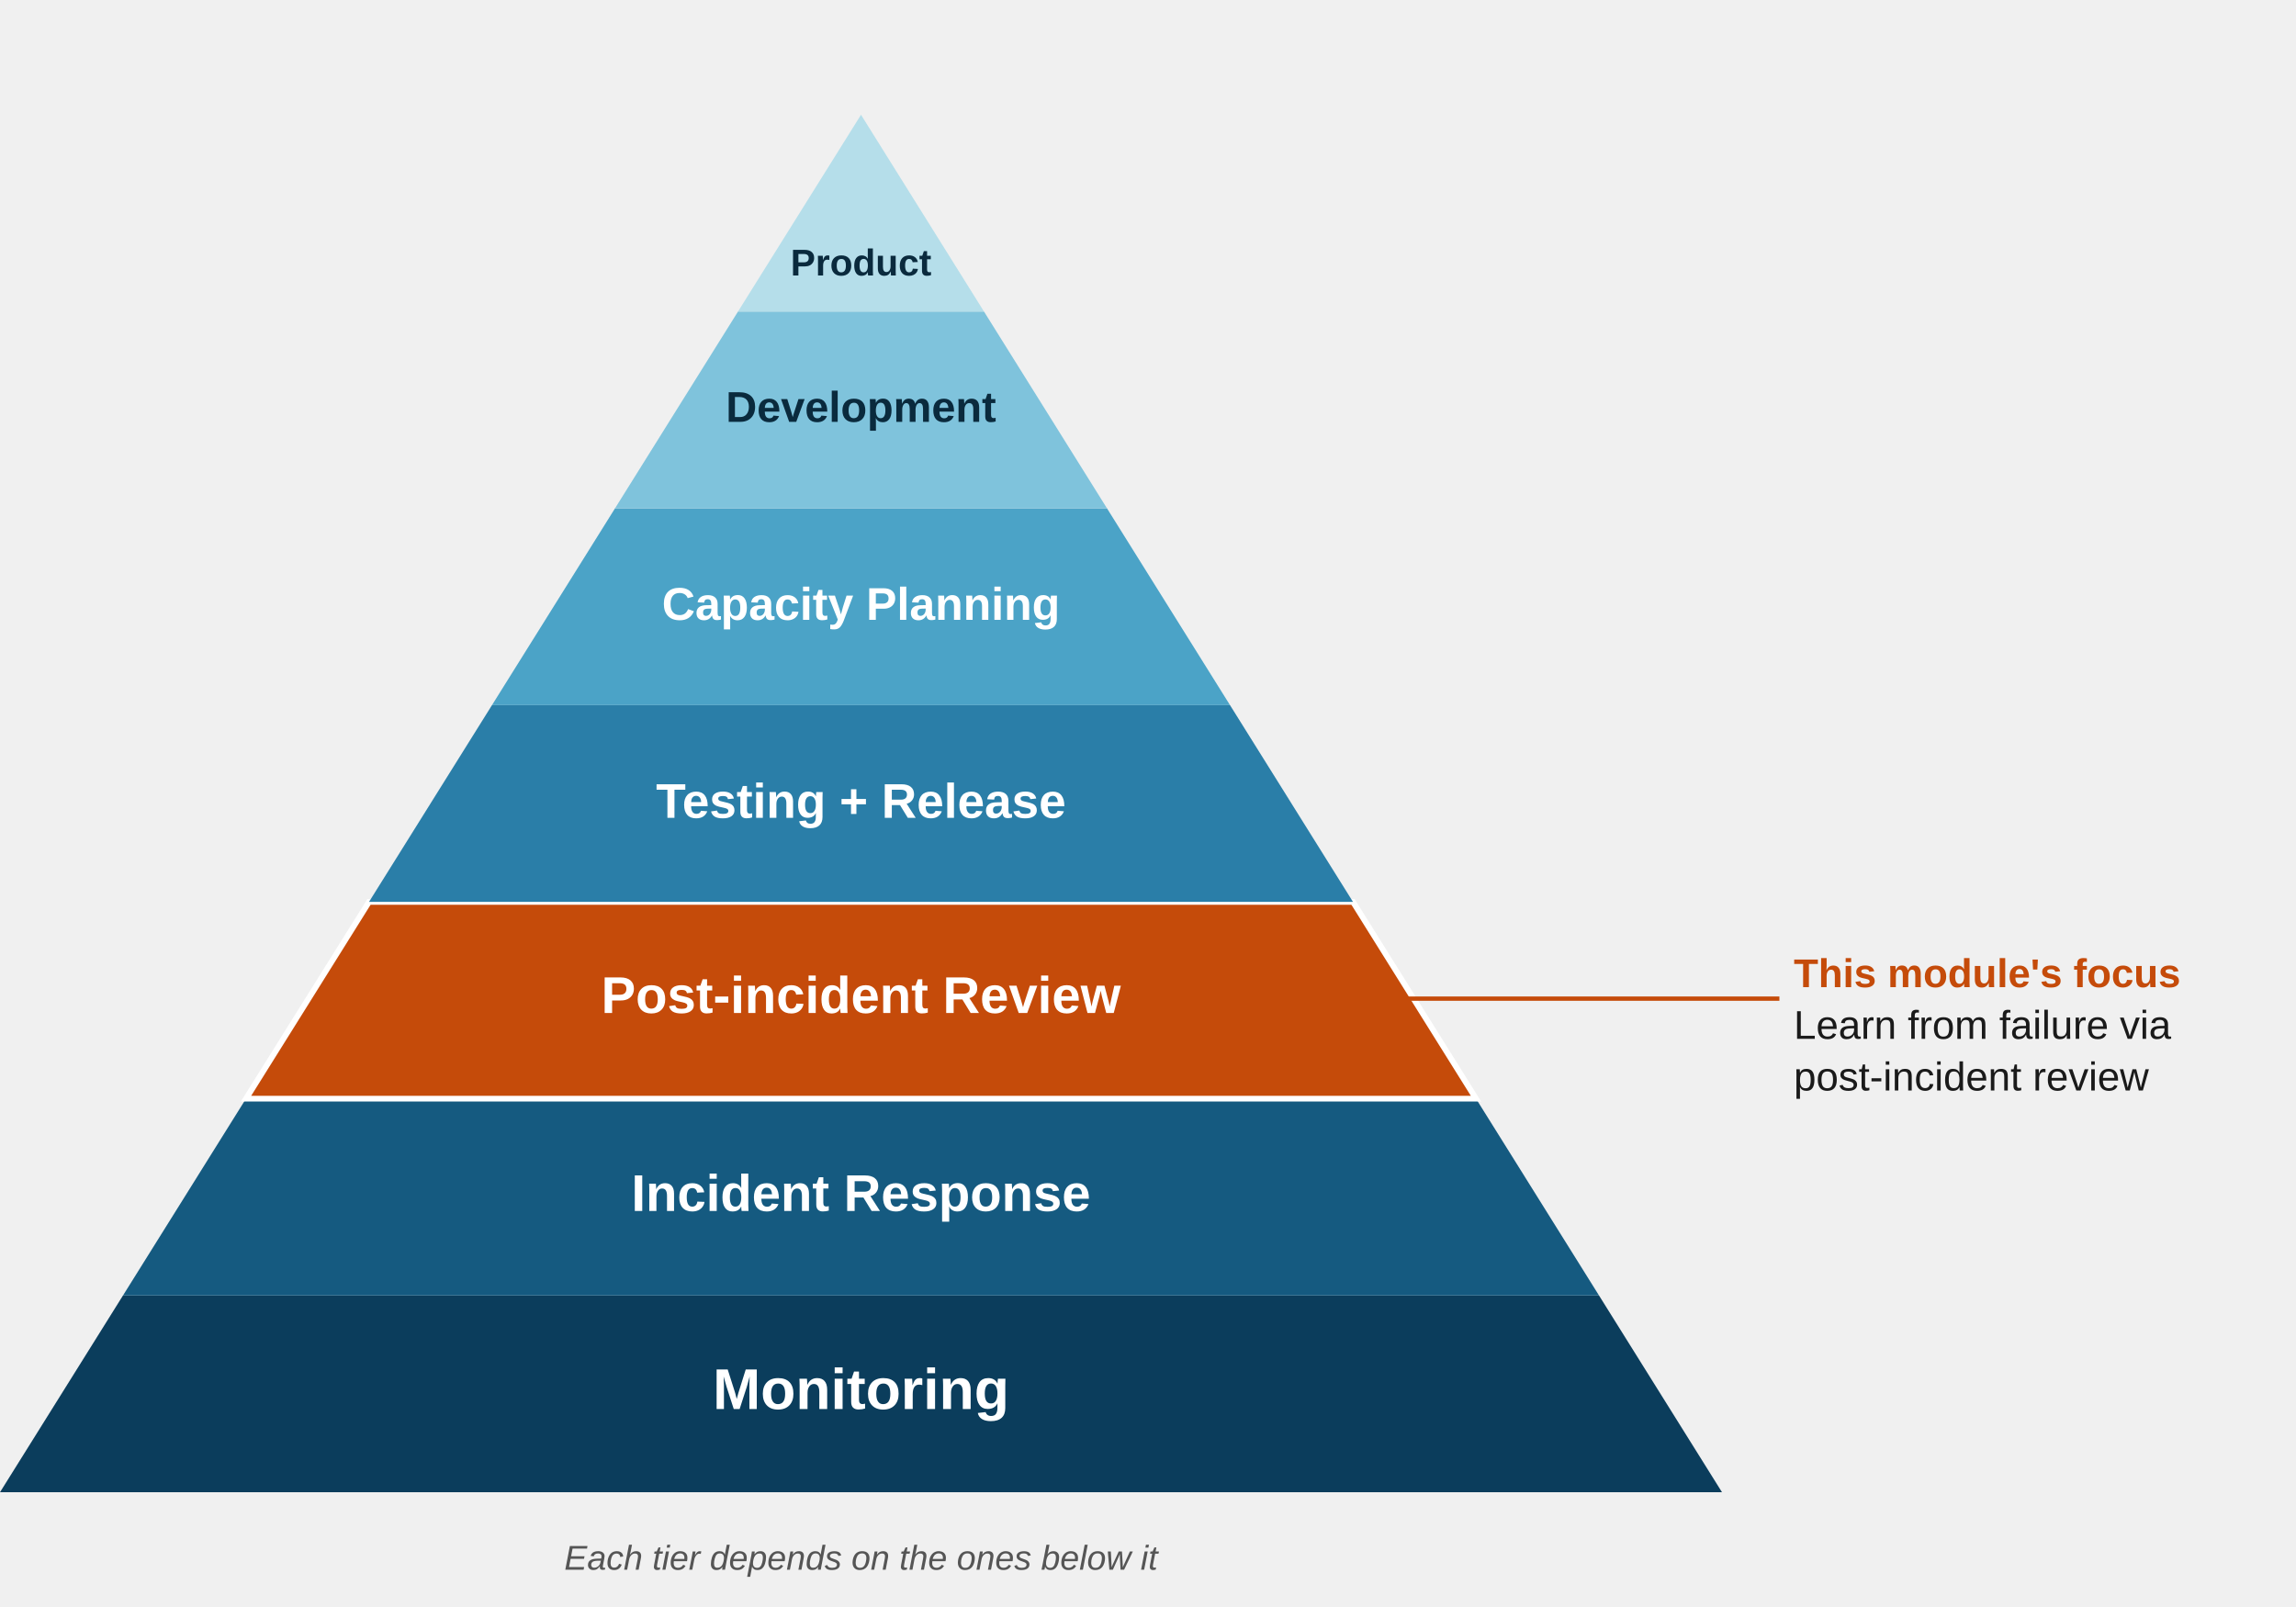
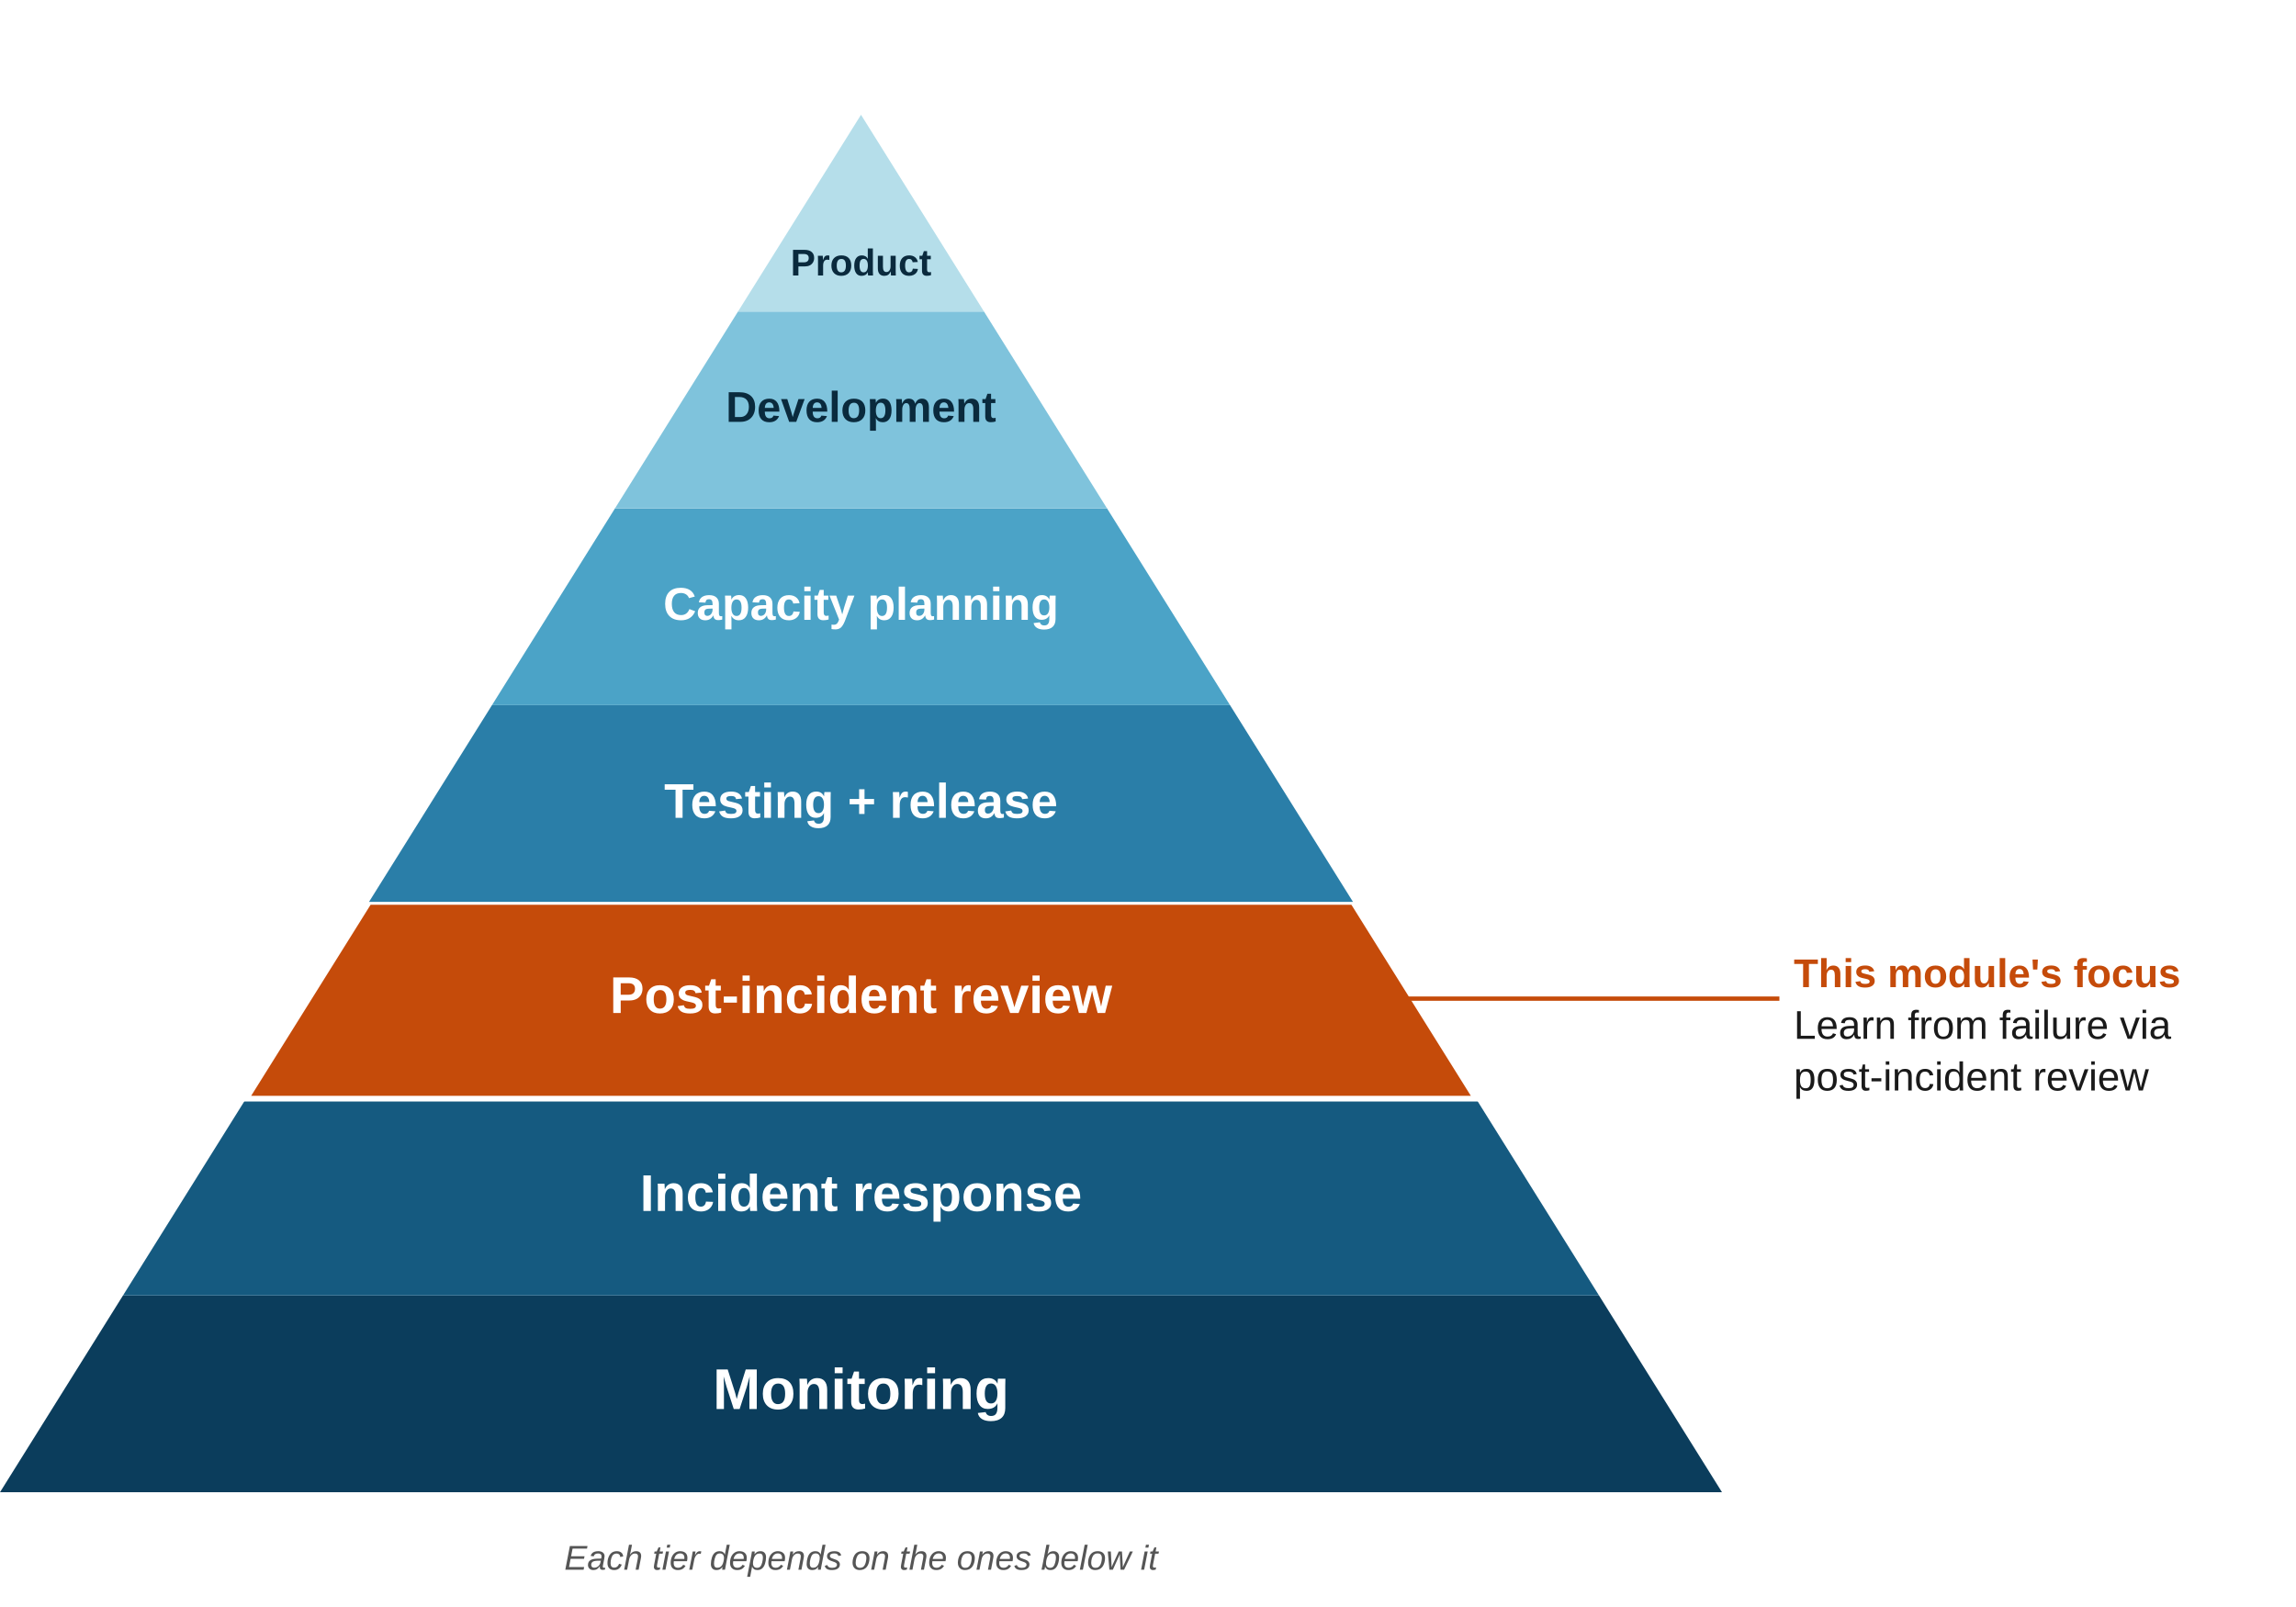
<svg xmlns="http://www.w3.org/2000/svg" viewBox="0 0 800 560" role="img" aria-labelledby="svgTitle svgDesc" font-family="Segoe UI, Arial, sans-serif">
+   <rect width="800" height="560" fill="#ffffff" />
  <polygon points="0,520 600,520 557.143,451.429 42.857,451.429" fill="#0B3D5C" />
  <text x="300" y="491" text-anchor="middle" fill="#ffffff" font-size="20" font-weight="600">Monitoring</text>
  <polygon points="42.857,451.429 557.143,451.429 514.286,382.857 85.714,382.857" fill="#155A80" />
-   <text x="300" y="422" text-anchor="middle" fill="#ffffff" font-size="18" font-weight="600">Incident Response</text>
+   <text x="300" y="422" text-anchor="middle" fill="#ffffff" font-size="18" font-weight="600">Incident response</text>
  <polygon points="85.714,382.857 514.286,382.857 471.429,314.286 128.571,314.286" fill="#C54B0A" stroke="#ffffff" stroke-width="2" />
-   <text x="300" y="353" text-anchor="middle" fill="#ffffff" font-size="18" font-weight="700">Post-incident Review</text>
+   <text x="300" y="353" text-anchor="middle" fill="#ffffff" font-size="18" font-weight="700">Post-incident review</text>
  <polygon points="128.571,314.286 471.429,314.286 428.571,245.714 171.429,245.714" fill="#2A7EA8" />
-   <text x="300" y="285" text-anchor="middle" fill="#ffffff" font-size="17" font-weight="600">Testing + Release</text>
+   <text x="300" y="285" text-anchor="middle" fill="#ffffff" font-size="17" font-weight="600">Testing + release</text>
  <polygon points="171.429,245.714 428.571,245.714 385.714,177.143 214.286,177.143" fill="#4BA3C7" />
-   <text x="300" y="216" text-anchor="middle" fill="#ffffff" font-size="16" font-weight="600">Capacity Planning</text>
+   <text x="300" y="216" text-anchor="middle" fill="#ffffff" font-size="16" font-weight="600">Capacity planning</text>
  <polygon points="214.286,177.143 385.714,177.143 342.857,108.571 257.143,108.571" fill="#7FC3DC" />
  <text x="300" y="147" text-anchor="middle" fill="#0a2a3d" font-size="15" font-weight="600">Development</text>
  <polygon points="257.143,108.571 342.857,108.571 300,40" fill="#B5DEEA" />
  <text x="300" y="96" text-anchor="middle" fill="#0a2a3d" font-size="13" font-weight="600">Product</text>
  <g font-size="14">
    <line x1="471.429" y1="348" x2="620" y2="348" stroke="#C54B0A" stroke-width="1.5" />
    <text x="625" y="344" font-weight="700" fill="#C54B0A">This module's focus</text>
    <text x="625" y="362" fill="#1a1a1a">Learn from failure via</text>
    <text x="625" y="380" fill="#1a1a1a">post-incident review</text>
  </g>
  <text x="300" y="547" text-anchor="middle" font-size="12" font-style="italic" fill="#555">Each tier depends on the ones below it</text>
</svg>
